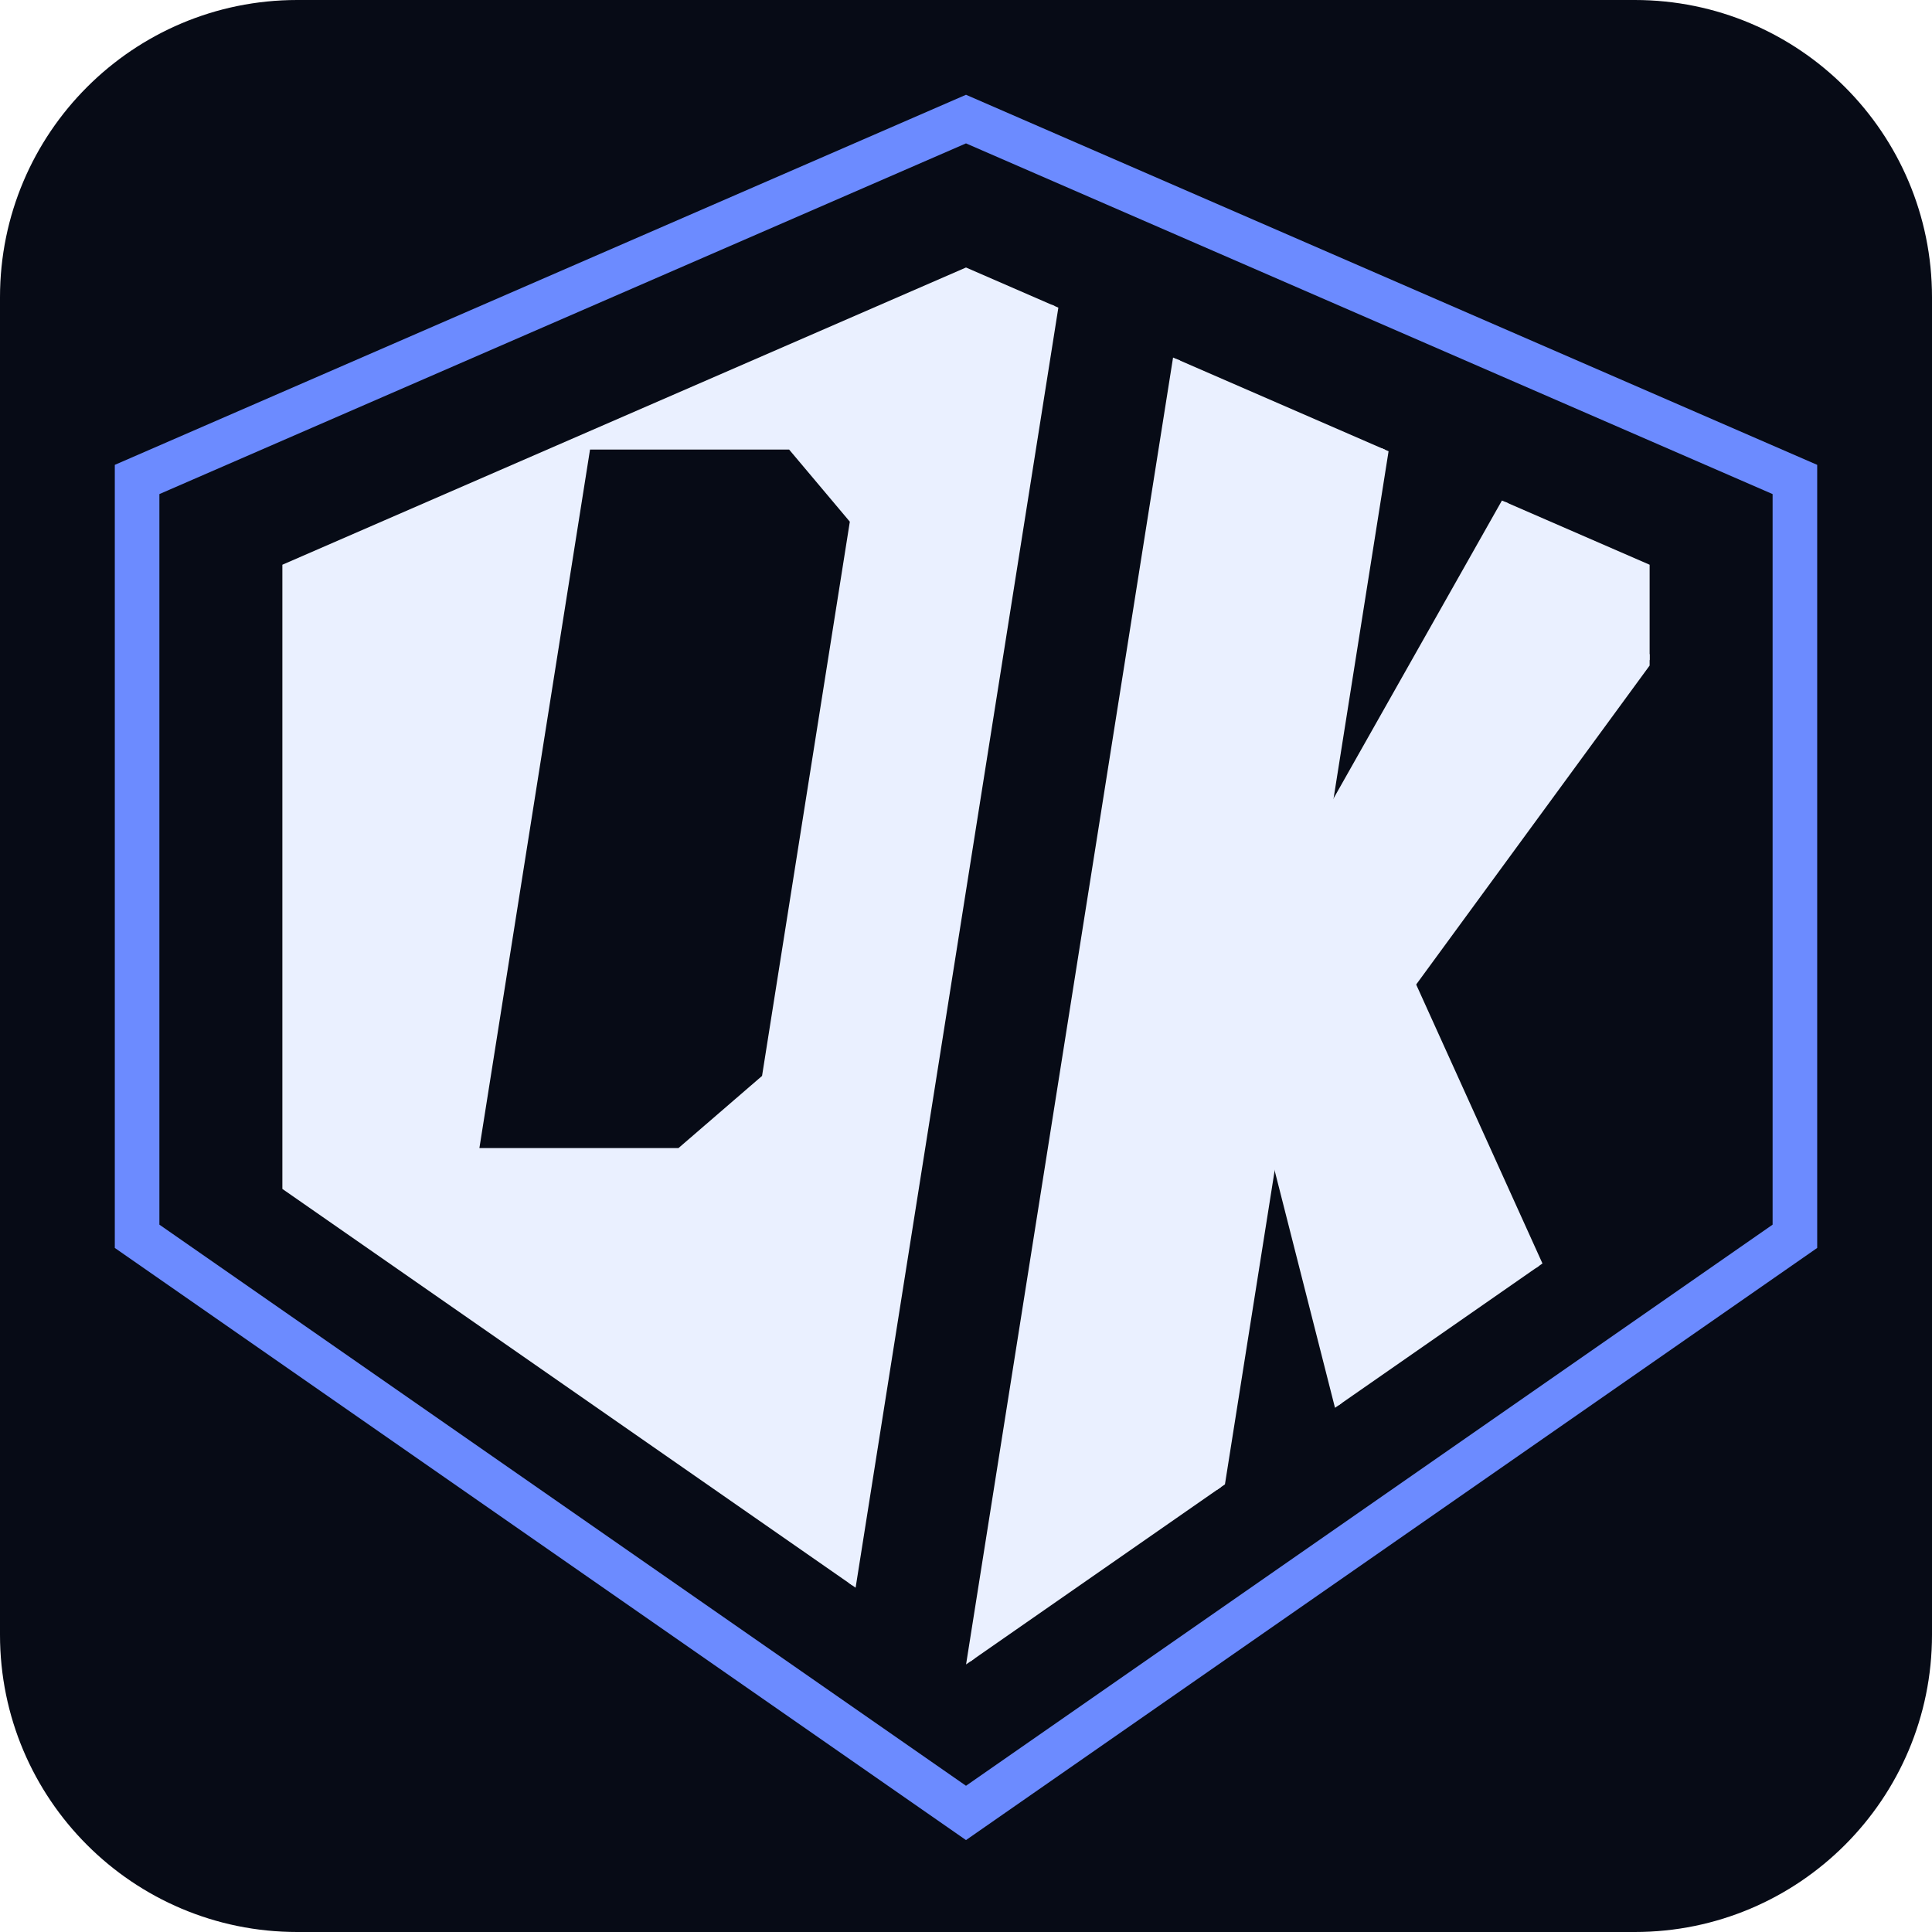
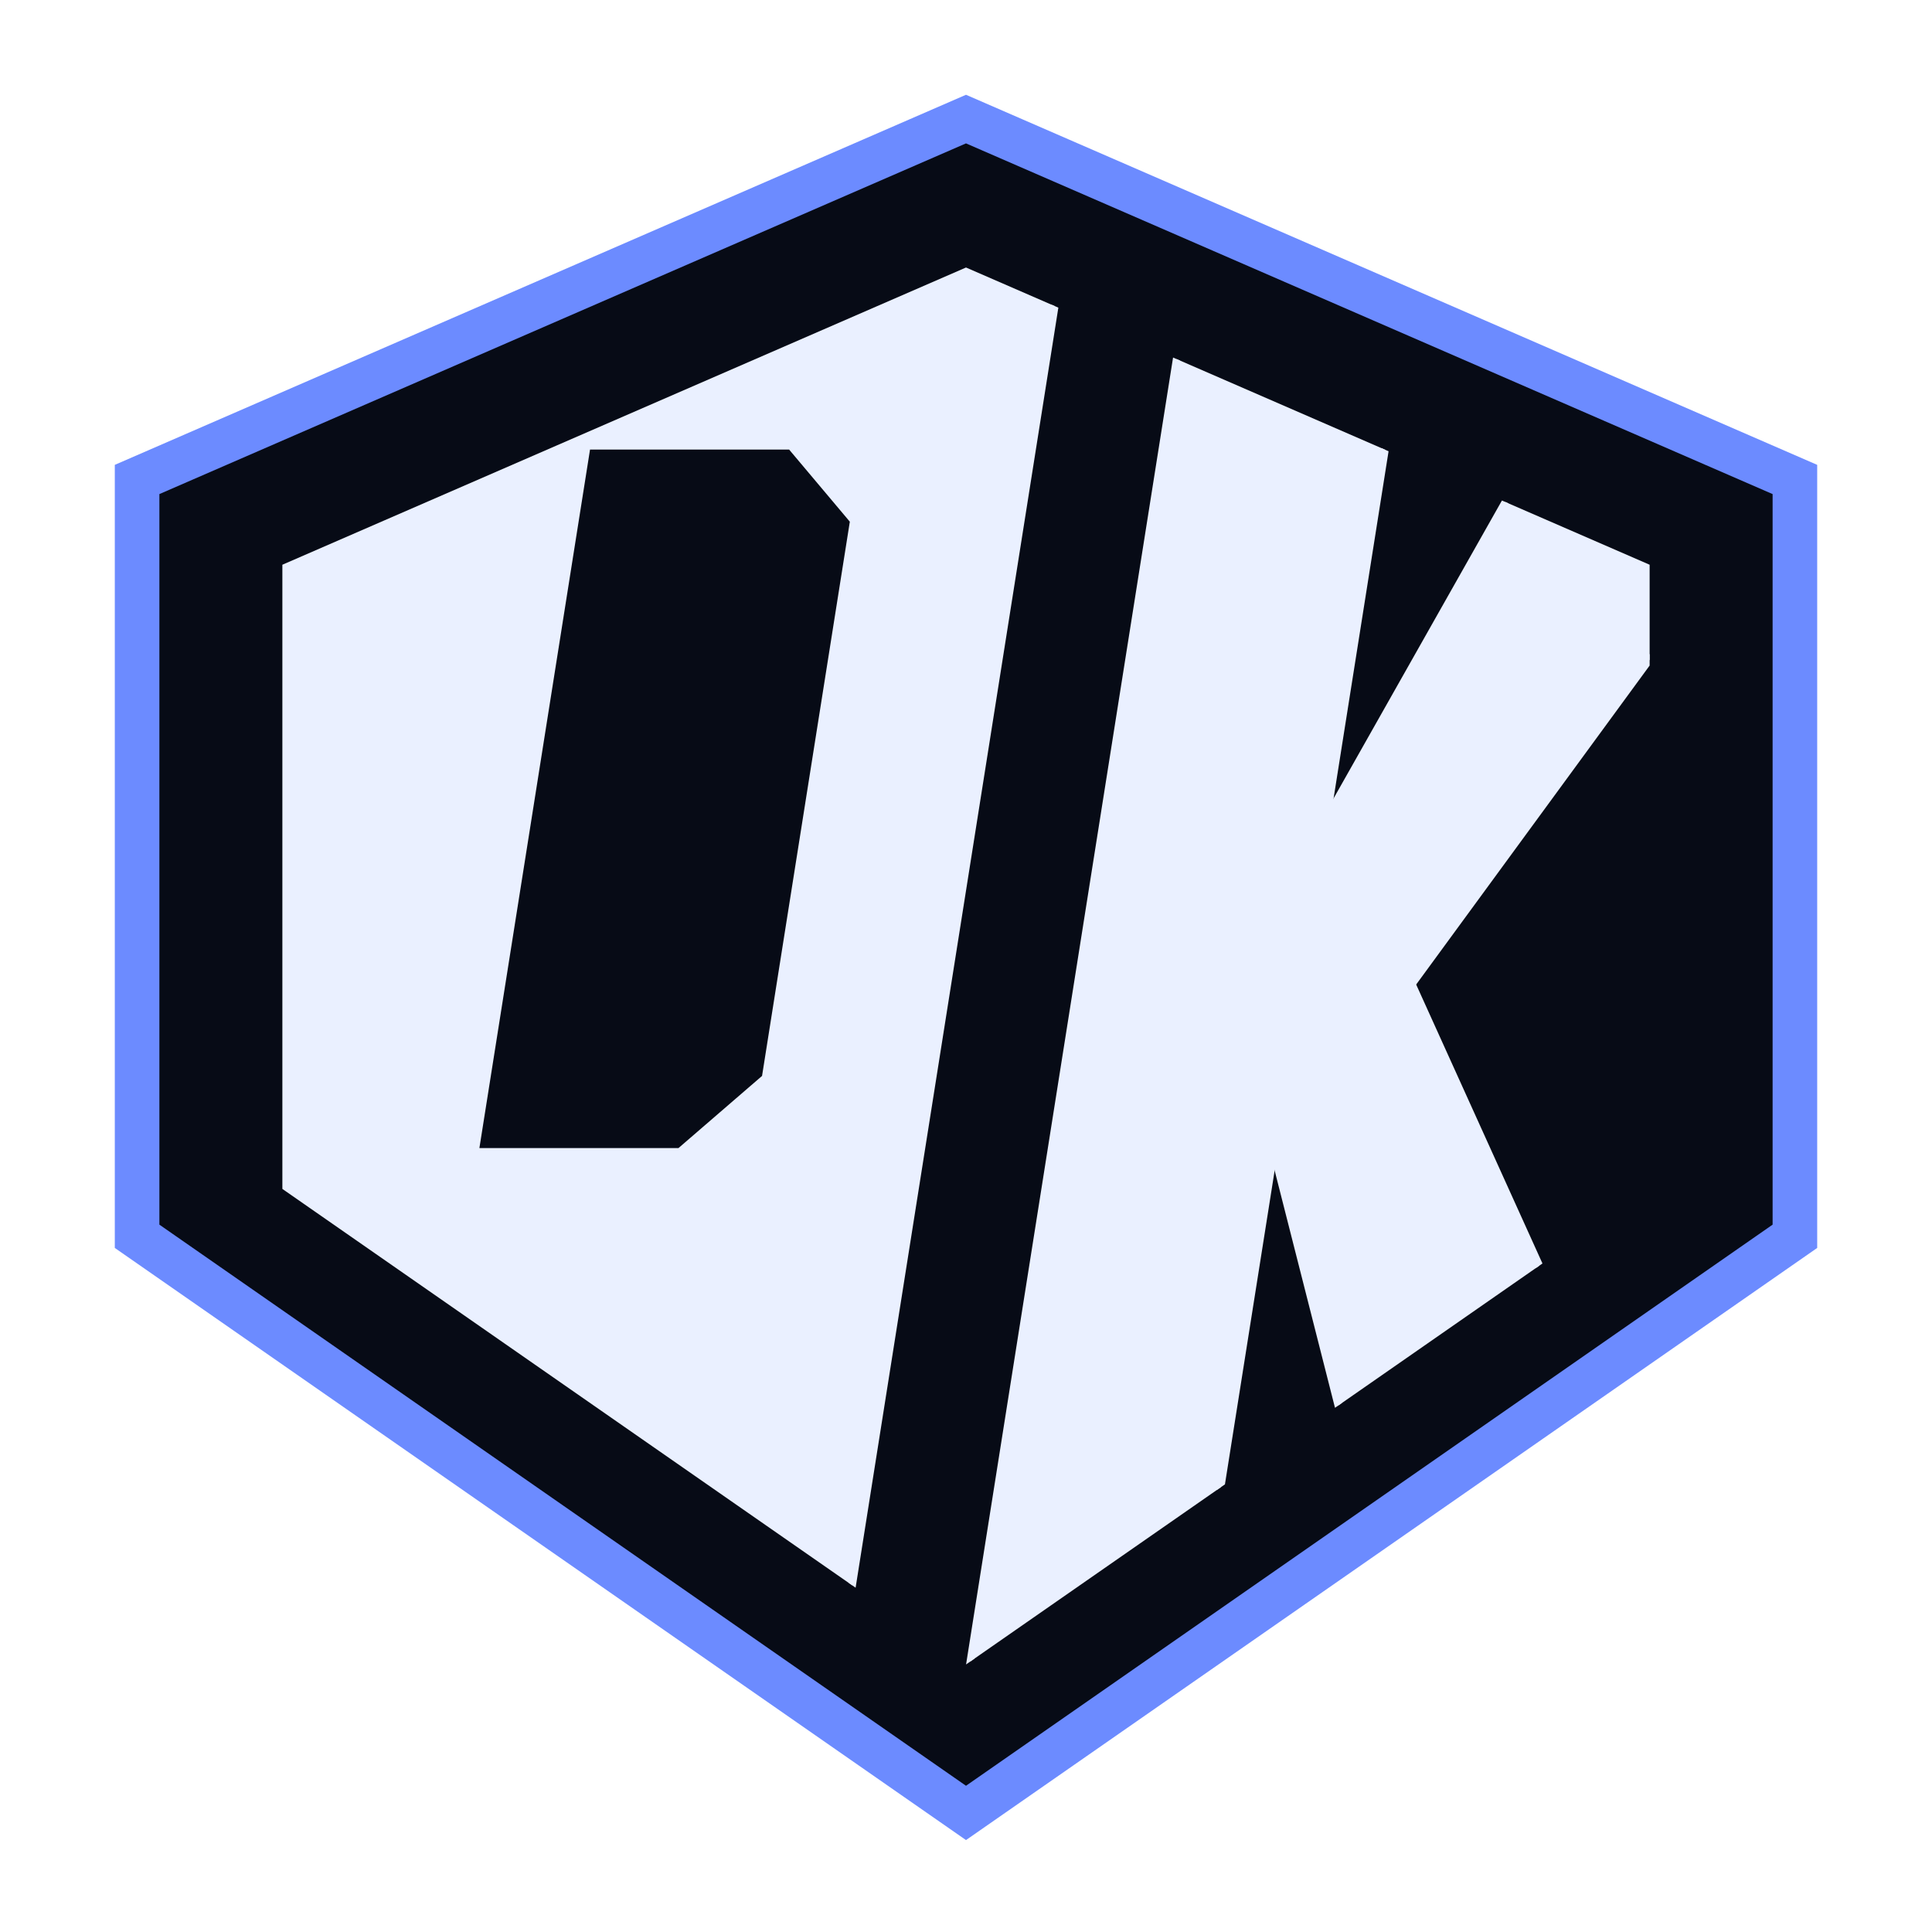
<svg xmlns="http://www.w3.org/2000/svg" viewBox="-2 -5 104 104">
-   <rect x="-2" y="-5" width="104" height="104" rx="16" fill="#070B16" />
  <defs>
    <clipPath id="c">
      <polygon points="50.00,9.40 86.80,25.40 86.80,59.00 50.00,84.60 13.20,59.00 13.20,25.40" />
    </clipPath>
  </defs>
-   <polygon points="50.00,1.41 94.62,20.81 94.62,61.55 50.00,92.59 5.38,61.55 5.38,20.81" fill="none" stroke="#6C8BFF" stroke-width="2.4" stroke-linejoin="miter" />
+   <polygon points="50.00,1.41 94.62,20.81 94.62,61.55 50.00,92.59 5.38,61.55 5.38,20.81" fill="#070B16" stroke="#6C8BFF" stroke-width="2.4" stroke-linejoin="miter" />
  <g clip-path="url(#c)">
    <g transform="translate(50 48) skewX(-9) translate(-50 -53)" fill="#EAF0FF" fill-rule="evenodd" stroke="#EAF0FF" stroke-width=".4">
      <path d="M-10 -10H41L49 -2V120L-10 120ZM25 24H36L40 28V58L36 62H25Z" />
      <path d="M56 -15H68V125H56Z" />
      <path d="M68 44L92 -15H113L74 53H68Z" />
      <path d="M68 62L94 125H118L74 53H68Z" />
    </g>
  </g>
</svg>
